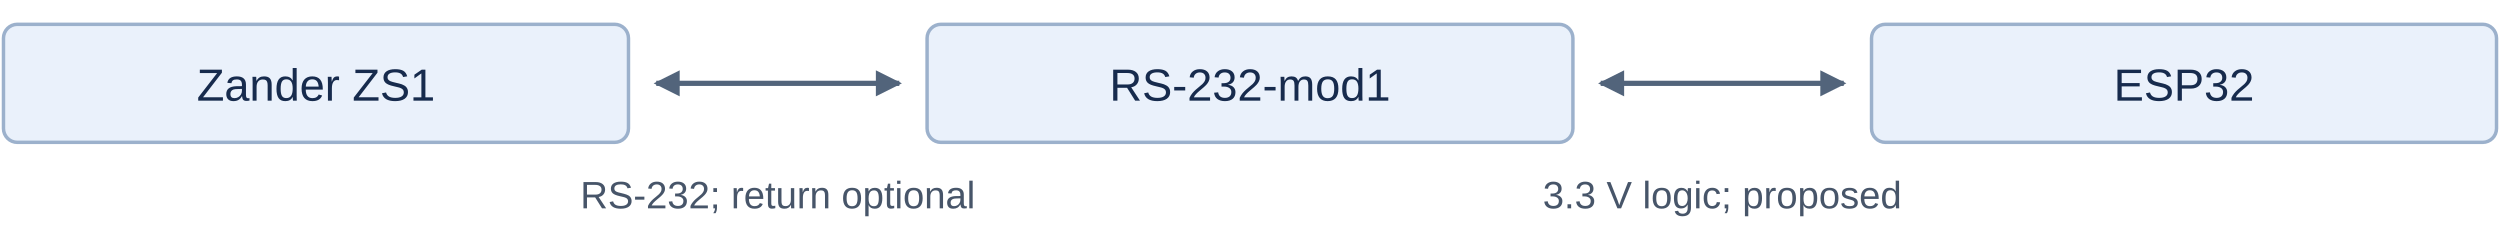
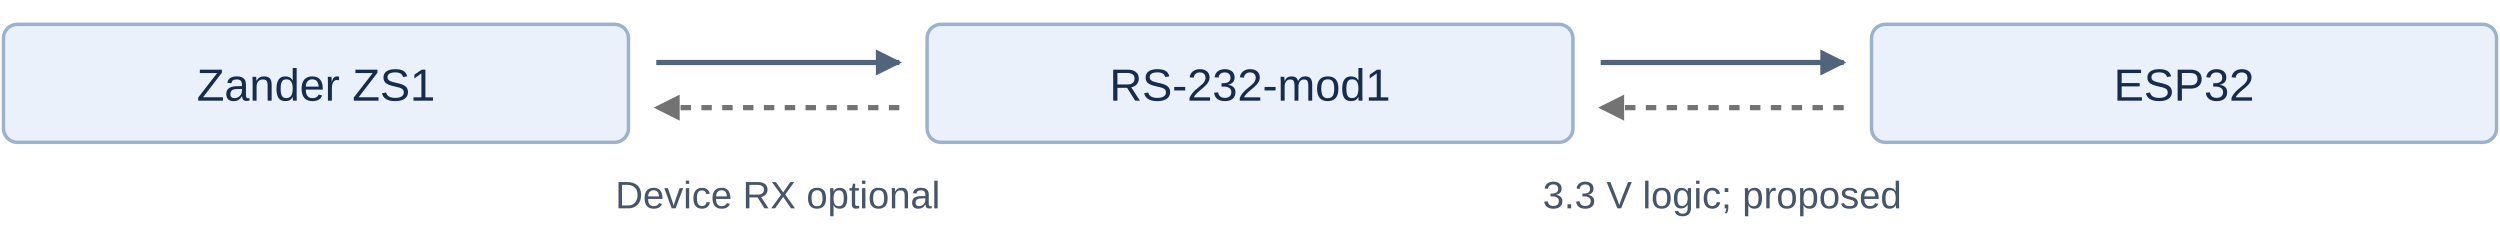
<svg xmlns="http://www.w3.org/2000/svg" width="720" height="72" viewBox="0 0 720 72" role="img" aria-label="Zander ZS1 via RS-232-mod1 to ESP32; proposed">
  <rect width="720" height="72" fill="white" />
  <defs>
    <marker id="arrow" viewBox="0 0 10 10" refX="9" refY="5" markerWidth="5" markerHeight="5" orient="auto-start-reverse">
      <path d="M0 0L10 5L0 10Z" fill="#52647b" />
+     </marker>
+     <marker id="optional-arrow" viewBox="0 0 10 10" refX="9" refY="5" markerWidth="5" markerHeight="5" orient="auto">
+       <path d="M0 0L10 5L0 10Z" fill="#737373" />
    </marker>
  </defs>
  <g fill="#eaf1fb" stroke="#9cb1cc">
    <rect x="1" y="7" width="180" height="34" rx="4" />
    <rect x="267" y="7" width="186" height="34" rx="4" />
    <rect x="539" y="7" width="180" height="34" rx="4" />
  </g>
-   <g stroke="#52647b" stroke-width="1.5" marker-start="url(#arrow)" marker-end="url(#arrow)">
-     <path d="M189 24H259" />
-     <path d="M461 24H531" />
+   <g stroke="#52647b" stroke-width="1.5" marker-end="url(#arrow)">
+     <path d="M189 18H259" />
+     <path d="M461 18H531" />
+     <path d="M259 31H189" stroke="#737373" stroke-dasharray="3 3" marker-end="url(#optional-arrow)" />
+     <path d="M531 31H461" stroke="#737373" stroke-dasharray="3 3" marker-end="url(#optional-arrow)" />
  </g>
  <g font-family="Arial,sans-serif" font-size="13" text-anchor="middle" fill="#172b4d">
    <text x="91" y="29">Zander ZS1</text>
    <text x="360" y="29">RS-232-mod1</text>
    <text x="629" y="29">ESP32</text>
  </g>
  <g font-family="Arial,sans-serif" font-size="11" fill="#475569" text-anchor="middle">
-     <text x="224" y="60">RS-232; return optional</text>
+     <text x="224" y="60">Device RX optional</text>
    <text x="496" y="60">3.3 V logic; proposed</text>
  </g>
</svg>
